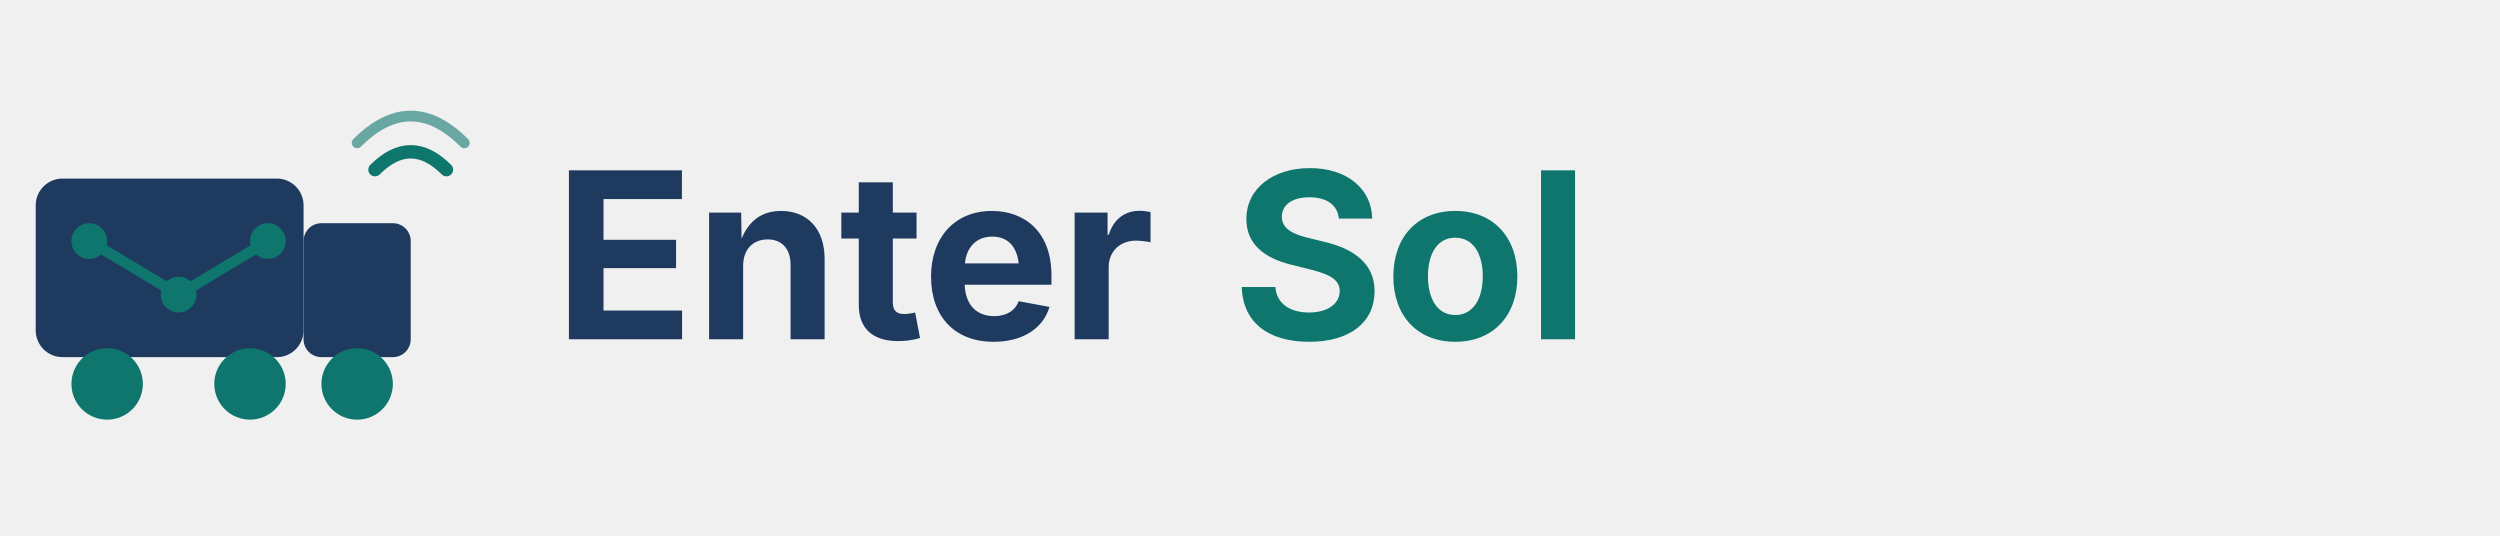
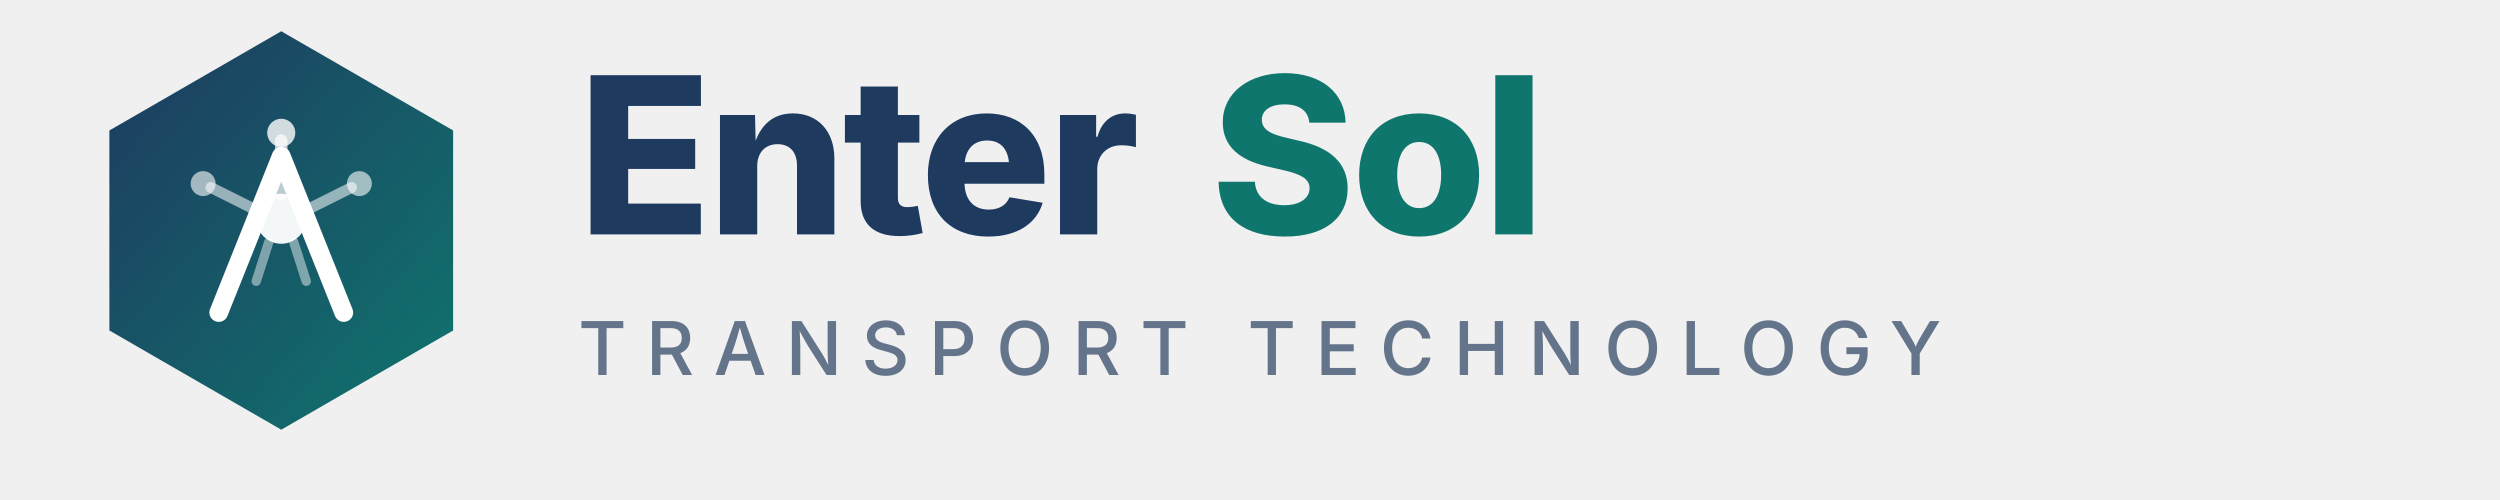
- <svg xmlns="http://www.w3.org/2000/svg" viewBox="0 0 280 60" fill="none">
-   <g transform="translate(0, 5)">
-     <rect x="4" y="15" width="30" height="20" rx="3" fill="#1e3a5f" />
-     <rect x="34" y="20" width="12" height="15" rx="2" fill="#1e3a5f" />
-     <circle cx="12" cy="38" r="4" fill="#0f766e" />
-     <circle cx="28" cy="38" r="4" fill="#0f766e" />
-     <circle cx="40" cy="38" r="4" fill="#0f766e" />
-     <circle cx="10" cy="22" r="2" fill="#0f766e" />
-     <circle cx="20" cy="28" r="2" fill="#0f766e" />
-     <circle cx="30" cy="22" r="2" fill="#0f766e" />
-     <line x1="10" y1="22" x2="20" y2="28" stroke="#0f766e" stroke-width="1.2" />
-     <line x1="20" y1="28" x2="30" y2="22" stroke="#0f766e" stroke-width="1.2" />
-     <path d="M42 14 Q46 10 50 14" stroke="#0f766e" stroke-width="1.5" fill="none" stroke-linecap="round" />
-     <path d="M40 11 Q46 5 52 11" stroke="#0f766e" stroke-width="1.2" fill="none" stroke-linecap="round" opacity="0.6" />
+ <svg xmlns="http://www.w3.org/2000/svg" viewBox="0 0 320 64" fill="none">
+   <defs>
+     <linearGradient id="h-grad" x1="0" y1="0" x2="1" y2="1">
+       <stop offset="0%" stop-color="#1e3a5f" />
+       <stop offset="100%" stop-color="#0f766e" />
+     </linearGradient>
+   </defs>
+   <g transform="translate(6, 2)">
+     <path d="M30 2L52 14.7V40.3L30 53 8 40.3V14.7Z" fill="url(#h-grad)" stroke="none" />
+     <path d="M22 38L30 18L38 38" stroke="white" stroke-width="2.4" fill="none" stroke-linecap="round" stroke-linejoin="round" />
+     <circle cx="30" cy="26" r="3.2" fill="white" opacity="0.95" />
+     <line x1="30" y1="22.8" x2="30" y2="16" stroke="white" stroke-width="1.6" stroke-linecap="round" opacity="0.7" />
+     <line x1="33" y1="25" x2="39" y2="22" stroke="white" stroke-width="1.4" stroke-linecap="round" opacity="0.55" />
+     <line x1="27" y1="25" x2="21" y2="22" stroke="white" stroke-width="1.4" stroke-linecap="round" opacity="0.55" />
+     <circle cx="30" cy="15" r="1.8" fill="white" opacity="0.8" />
+     <circle cx="40" cy="21.5" r="1.6" fill="white" opacity="0.6" />
+     <circle cx="20" cy="21.5" r="1.6" fill="white" opacity="0.6" />
+     <line x1="26.8" y1="34" x2="28.4" y2="29" stroke="white" stroke-width="1.2" stroke-linecap="round" opacity="0.45" />
+     <line x1="33.2" y1="34" x2="31.6" y2="29" stroke="white" stroke-width="1.2" stroke-linecap="round" opacity="0.45" />
  </g>
-   <text x="62" y="38" font-family="Inter, Arial, sans-serif" font-size="26" font-weight="700" fill="#1e3a5f">Enter</text>
-   <text x="138" y="38" font-family="Inter, Arial, sans-serif" font-size="26" font-weight="700" fill="#0f766e">Sol</text>
+   <text x="74" y="30" font-family="Inter, 'Segoe UI', Arial, sans-serif" font-size="28" font-weight="800" letter-spacing="-0.5" fill="#1e3a5f">Enter</text>
+   <text x="155" y="30" font-family="Inter, 'Segoe UI', Arial, sans-serif" font-size="28" font-weight="800" letter-spacing="-0.5" fill="#0f766e">Sol</text>
+   <text x="74" y="48" font-family="Inter, 'Segoe UI', Arial, sans-serif" font-size="9.5" font-weight="500" letter-spacing="2.5" fill="#64748b" text-transform="uppercase">TRANSPORT TECHNOLOGY</text>
</svg>
